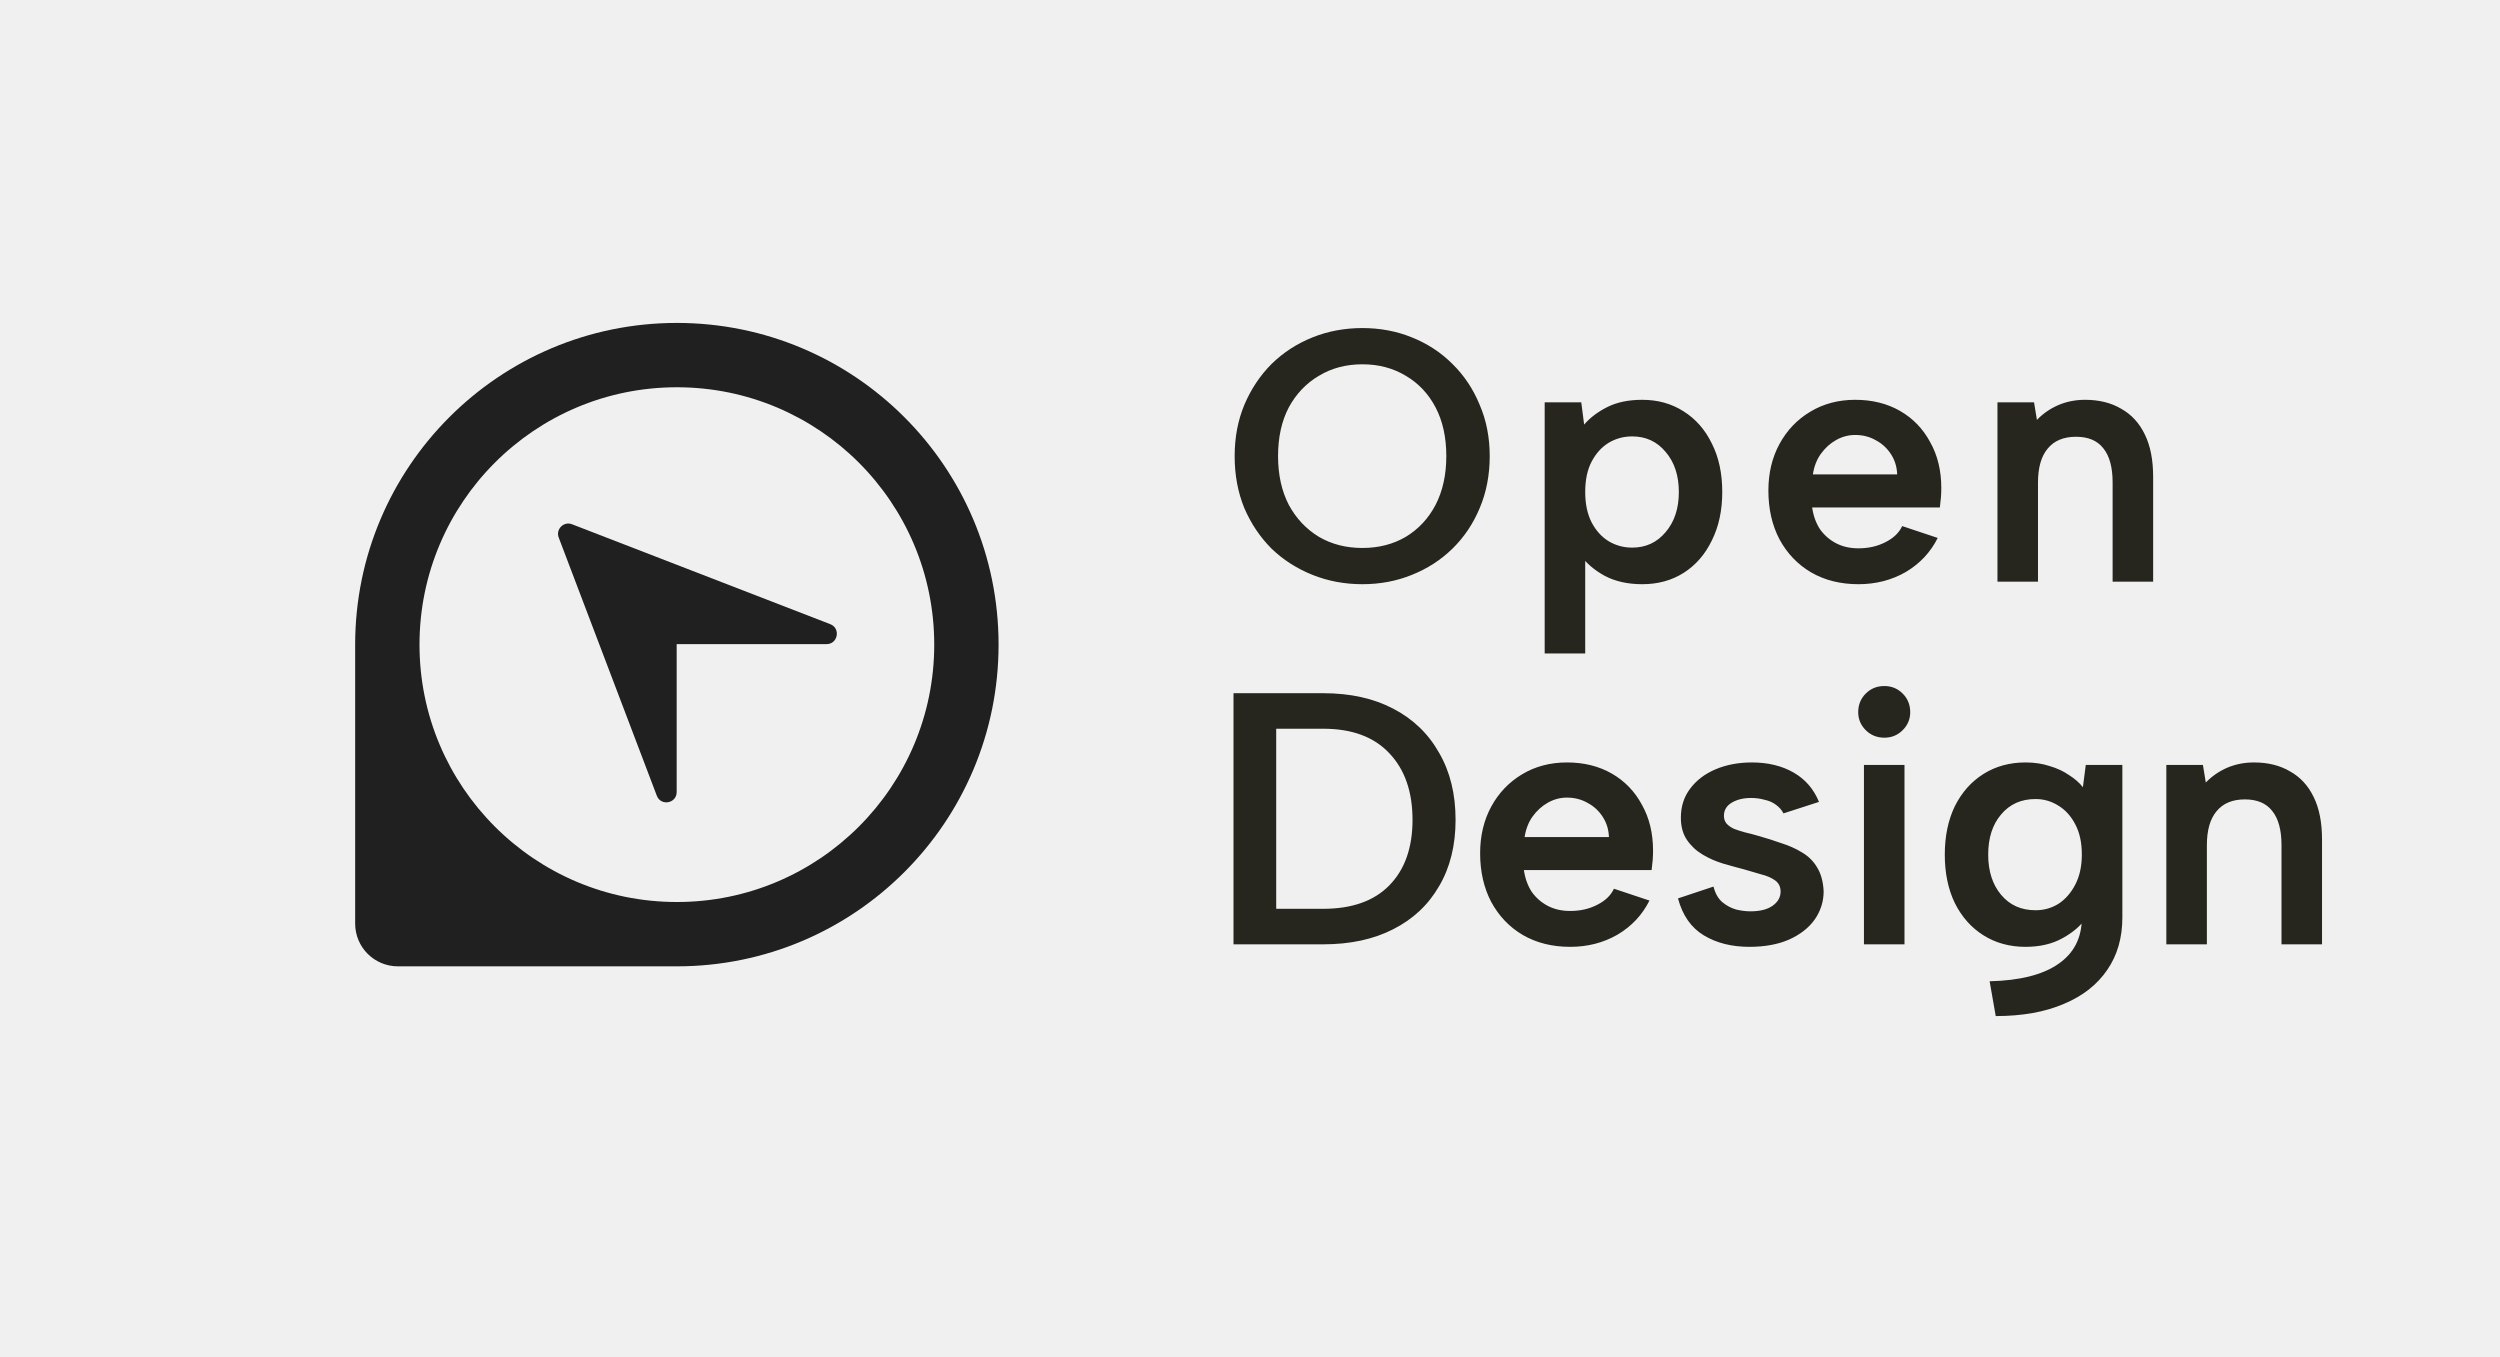
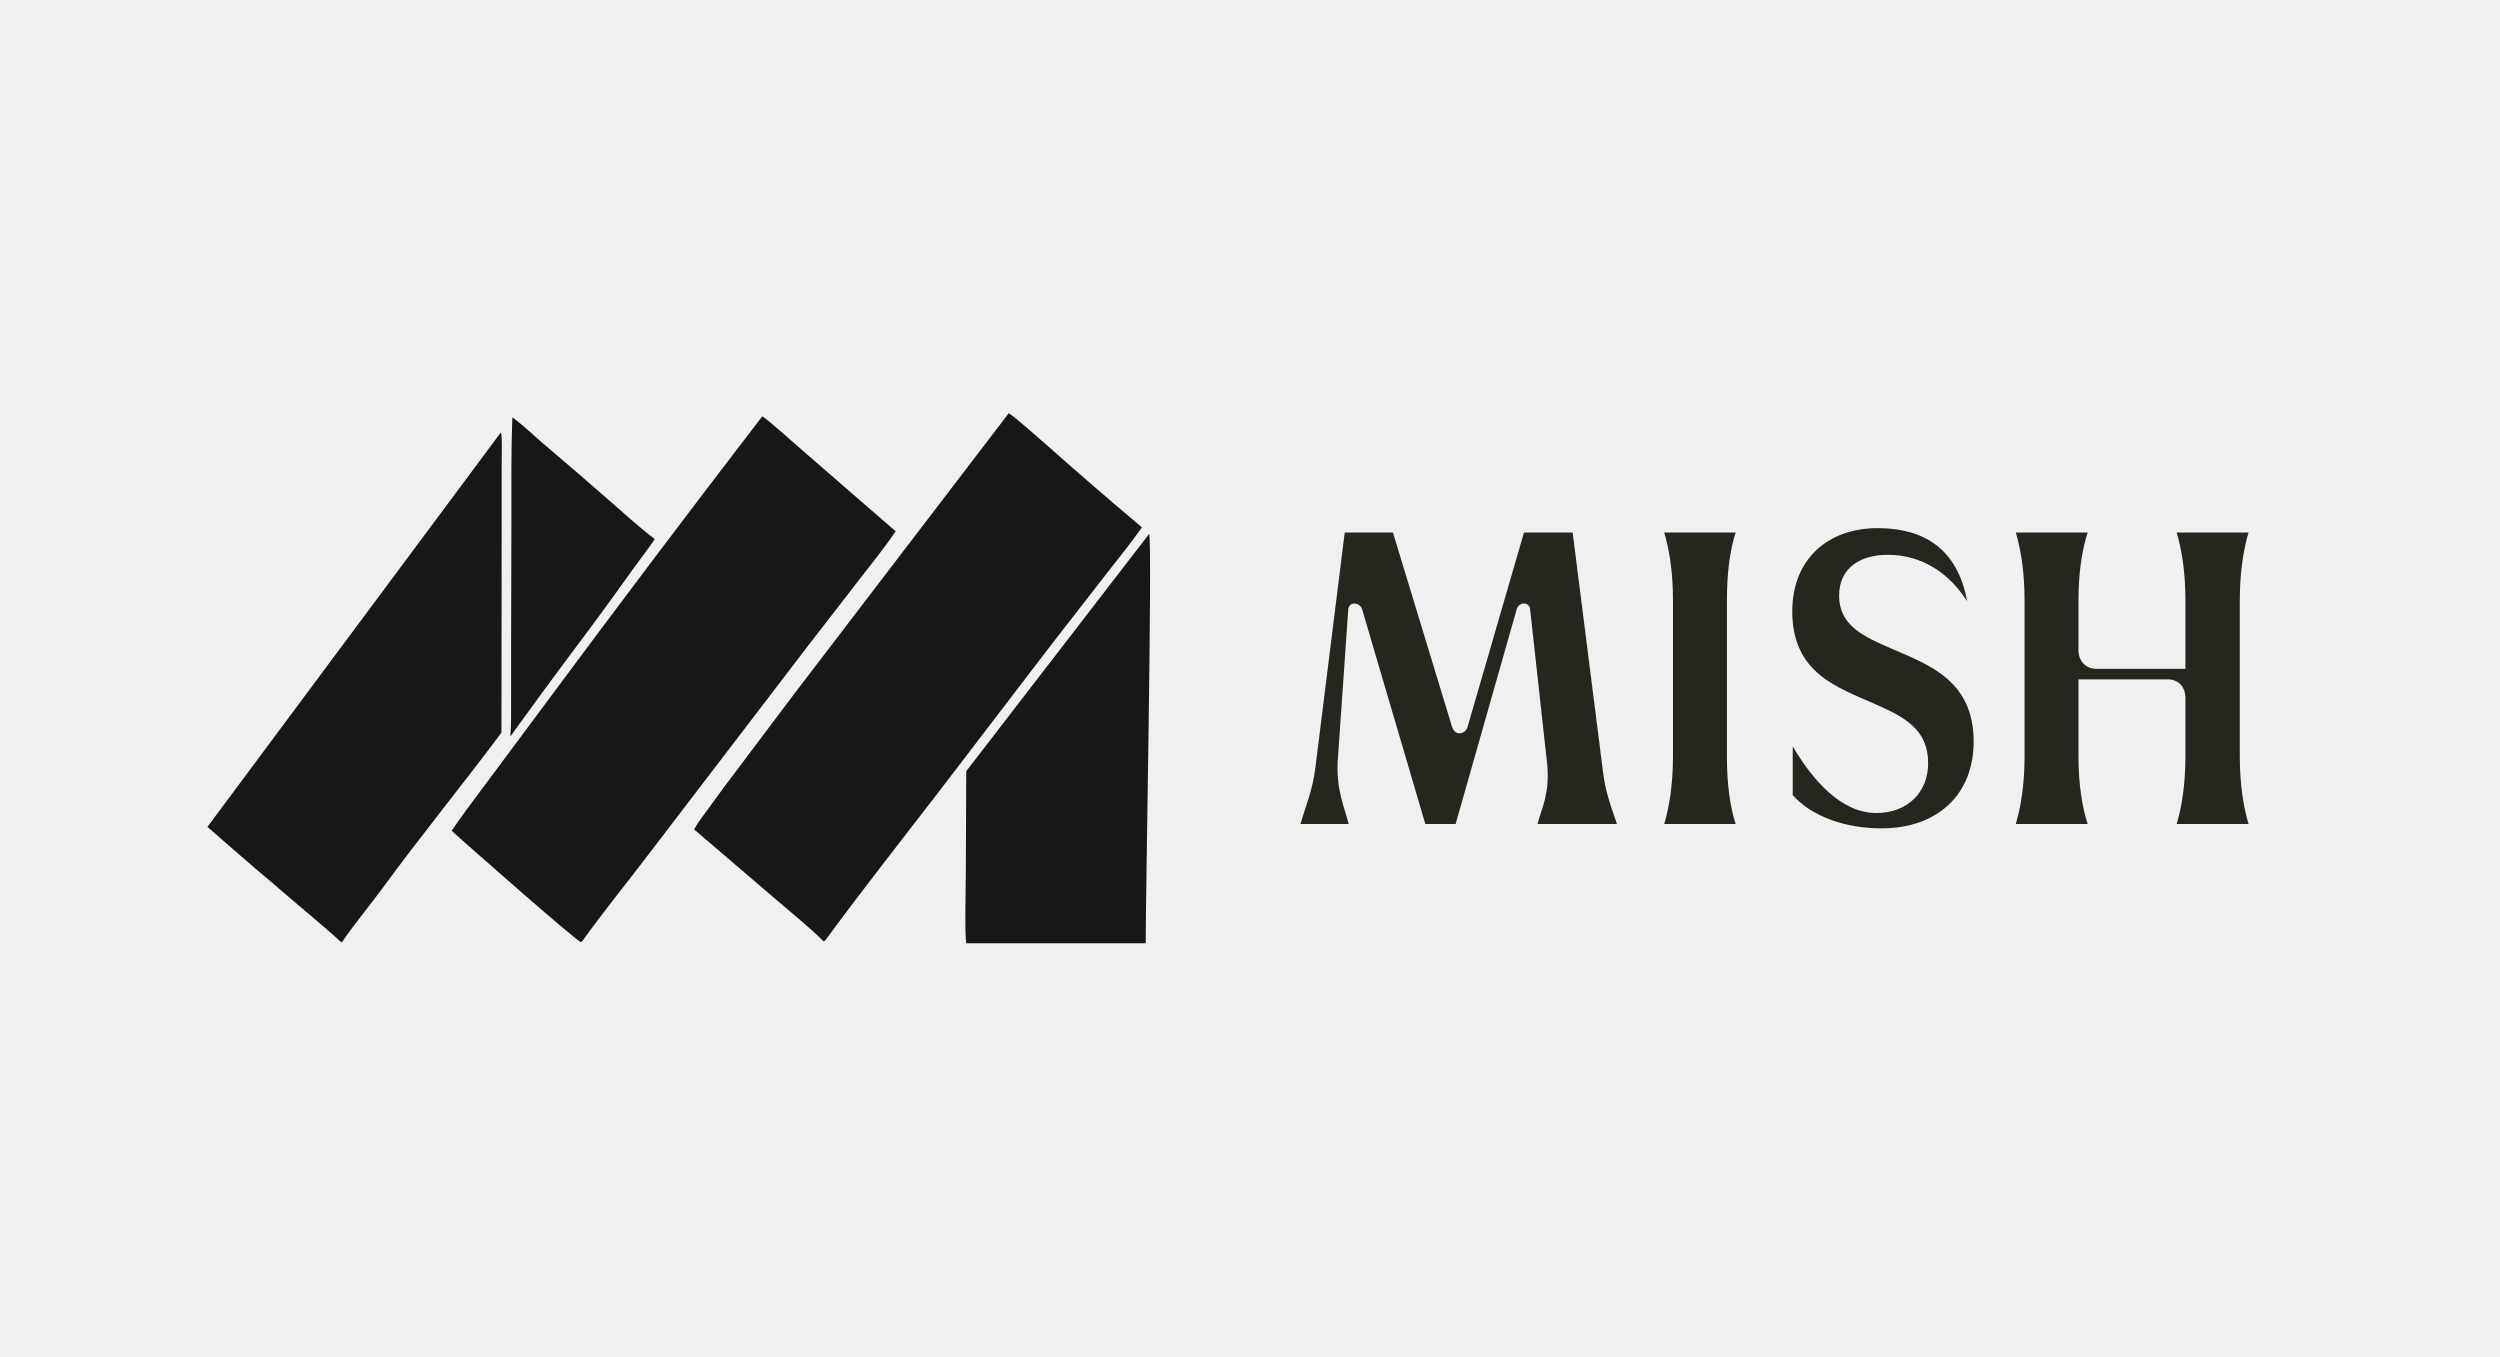
<svg xmlns="http://www.w3.org/2000/svg" width="223" height="121" viewBox="0 0 223 121" fill="none">
-   <path d="M118.029 61.834C120.44 61.834 122.52 62.293 124.269 63.21C126.04 64.128 127.405 65.44 128.365 67.146C129.347 68.832 129.837 70.826 129.837 73.13C129.837 75.413 129.347 77.386 128.365 79.05C127.405 80.714 126.04 81.994 124.269 82.89C122.52 83.786 120.44 84.234 118.029 84.234H110.029V61.834H118.029ZM118.029 81.066C120.589 81.066 122.552 80.373 123.917 78.986C125.304 77.578 125.997 75.626 125.997 73.13C125.997 70.613 125.304 68.629 123.917 67.178C122.552 65.728 120.589 65.002 118.029 65.002H113.837V81.066H118.029ZM140.06 84.458C138.46 84.458 137.052 84.106 135.836 83.402C134.642 82.698 133.703 81.717 133.02 80.458C132.359 79.2 132.028 77.749 132.028 76.106C132.028 74.549 132.359 73.162 133.02 71.946C133.682 70.73 134.599 69.77 135.772 69.066C136.946 68.362 138.279 68.01 139.772 68.01C141.287 68.01 142.62 68.341 143.772 69.002C144.924 69.664 145.82 70.592 146.46 71.786C147.122 72.96 147.452 74.325 147.452 75.882C147.452 76.138 147.442 76.416 147.42 76.714C147.399 76.992 147.367 77.29 147.324 77.61H135.932C136.039 78.357 136.274 79.008 136.636 79.562C137.02 80.096 137.5 80.512 138.076 80.81C138.652 81.109 139.314 81.258 140.06 81.258C140.956 81.258 141.756 81.077 142.46 80.714C143.186 80.352 143.687 79.872 143.964 79.274L147.132 80.33C146.492 81.61 145.543 82.624 144.284 83.37C143.026 84.096 141.618 84.458 140.06 84.458ZM143.516 74.666C143.495 74.005 143.314 73.408 142.972 72.874C142.631 72.341 142.183 71.925 141.628 71.626C141.074 71.306 140.455 71.146 139.772 71.146C139.175 71.146 138.61 71.296 138.076 71.594C137.543 71.893 137.084 72.309 136.7 72.842C136.338 73.354 136.103 73.962 135.996 74.666H143.516ZM152.845 79.082C152.994 79.68 153.25 80.138 153.613 80.458C153.997 80.778 154.413 81.002 154.861 81.13C155.309 81.237 155.736 81.29 156.141 81.29C156.973 81.29 157.624 81.13 158.093 80.81C158.584 80.469 158.829 80.042 158.829 79.53C158.829 79.104 158.669 78.773 158.349 78.538C158.029 78.304 157.613 78.122 157.101 77.994C156.61 77.845 156.098 77.696 155.565 77.546C154.989 77.397 154.37 77.226 153.709 77.034C153.069 76.842 152.461 76.576 151.885 76.234C151.309 75.893 150.84 75.456 150.477 74.922C150.114 74.389 149.933 73.728 149.933 72.938C149.933 71.936 150.21 71.072 150.765 70.346C151.32 69.6 152.077 69.024 153.037 68.618C153.997 68.213 155.074 68.01 156.269 68.01C157.698 68.01 158.936 68.309 159.981 68.906C161.026 69.504 161.784 70.378 162.253 71.53L159.085 72.554C158.936 72.256 158.712 72 158.413 71.786C158.136 71.573 157.794 71.424 157.389 71.338C157.005 71.232 156.61 71.178 156.205 71.178C155.522 71.178 154.946 71.317 154.477 71.594C154.008 71.872 153.773 72.266 153.773 72.778C153.773 73.034 153.848 73.258 153.997 73.45C154.168 73.642 154.392 73.802 154.669 73.93C154.946 74.037 155.277 74.144 155.661 74.25C156.045 74.336 156.45 74.442 156.877 74.57C157.56 74.762 158.232 74.976 158.893 75.21C159.576 75.424 160.194 75.701 160.749 76.042C161.325 76.384 161.773 76.832 162.093 77.386C162.434 77.941 162.626 78.645 162.669 79.498C162.669 80.416 162.402 81.258 161.869 82.026C161.336 82.773 160.568 83.37 159.565 83.818C158.584 84.245 157.41 84.458 156.045 84.458C154.466 84.458 153.112 84.117 151.981 83.434C150.85 82.752 150.082 81.653 149.677 80.138L152.845 79.082ZM166.264 68.234H169.88V84.234H166.264V68.234ZM168.088 65.802C167.427 65.802 166.872 65.578 166.424 65.13C165.976 64.682 165.752 64.149 165.752 63.53C165.752 62.869 165.976 62.314 166.424 61.866C166.872 61.418 167.427 61.194 168.088 61.194C168.728 61.194 169.272 61.418 169.72 61.866C170.168 62.314 170.392 62.869 170.392 63.53C170.392 64.149 170.168 64.682 169.72 65.13C169.272 65.578 168.728 65.802 168.088 65.802ZM186.051 68.234H189.315V81.834C189.315 83.648 188.867 85.205 187.971 86.506C187.075 87.829 185.784 88.842 184.099 89.546C182.413 90.272 180.387 90.634 178.019 90.634L177.475 87.53C180.163 87.466 182.2 86.954 183.587 85.994C184.995 85.034 185.699 83.658 185.699 81.866V81.834H186.115C185.624 82.56 184.909 83.178 183.971 83.69C183.053 84.202 181.955 84.458 180.675 84.458C179.267 84.458 178.019 84.117 176.931 83.434C175.843 82.752 174.989 81.792 174.371 80.554C173.773 79.317 173.475 77.877 173.475 76.234C173.475 74.592 173.773 73.152 174.371 71.914C174.989 70.677 175.843 69.717 176.931 69.034C178.019 68.352 179.267 68.01 180.675 68.01C181.464 68.01 182.179 68.117 182.819 68.33C183.48 68.522 184.056 68.789 184.547 69.13C185.059 69.45 185.475 69.813 185.795 70.218L186.051 68.234ZM177.347 76.234C177.347 77.706 177.731 78.901 178.499 79.818C179.267 80.736 180.291 81.194 181.571 81.194C182.317 81.194 183 81.002 183.619 80.618C184.237 80.213 184.739 79.637 185.123 78.89C185.507 78.144 185.699 77.258 185.699 76.234C185.699 75.168 185.507 74.272 185.123 73.546C184.739 72.8 184.227 72.234 183.587 71.85C182.968 71.466 182.296 71.274 181.571 71.274C180.291 71.274 179.267 71.733 178.499 72.65C177.731 73.546 177.347 74.741 177.347 76.234ZM193.237 68.234H196.501L196.757 69.802C197.291 69.248 197.92 68.81 198.645 68.49C199.392 68.17 200.192 68.01 201.045 68.01C202.304 68.01 203.381 68.277 204.277 68.81C205.195 69.322 205.899 70.09 206.389 71.114C206.88 72.117 207.125 73.376 207.125 74.89V84.234H203.509V75.37C203.509 74.026 203.232 73.013 202.677 72.33C202.144 71.648 201.333 71.306 200.245 71.306C199.136 71.306 198.293 71.658 197.717 72.362C197.141 73.045 196.853 74.058 196.853 75.402V84.234H193.237V68.234Z" fill="#26251E" />
-   <path d="M121.523 52.111C119.945 52.111 118.462 51.833 117.075 51.279C115.689 50.724 114.473 49.945 113.427 48.943C112.403 47.919 111.593 46.713 110.995 45.327C110.419 43.919 110.131 42.372 110.131 40.687C110.131 39.023 110.419 37.497 110.995 36.111C111.593 34.703 112.403 33.487 113.427 32.463C114.473 31.439 115.689 30.649 117.075 30.095C118.462 29.54 119.945 29.263 121.523 29.263C123.102 29.263 124.574 29.54 125.939 30.095C127.326 30.649 128.531 31.439 129.555 32.463C130.601 33.487 131.411 34.703 131.987 36.111C132.585 37.497 132.883 39.023 132.883 40.687C132.883 42.372 132.585 43.919 131.987 45.327C131.411 46.713 130.601 47.919 129.555 48.943C128.531 49.945 127.326 50.724 125.939 51.279C124.574 51.833 123.102 52.111 121.523 52.111ZM121.523 48.879C122.974 48.879 124.265 48.548 125.395 47.887C126.526 47.204 127.411 46.255 128.051 45.039C128.691 43.801 129.011 42.351 129.011 40.687C129.011 39.001 128.691 37.551 128.051 36.335C127.411 35.119 126.526 34.18 125.395 33.519C124.265 32.836 122.974 32.495 121.523 32.495C120.073 32.495 118.782 32.836 117.651 33.519C116.521 34.18 115.625 35.119 114.963 36.335C114.323 37.551 114.003 39.001 114.003 40.687C114.003 42.351 114.323 43.801 114.963 45.039C115.625 46.255 116.521 47.204 117.651 47.887C118.782 48.548 120.073 48.879 121.523 48.879ZM140.985 49.519L141.401 49.423V58.287H137.785V35.887H141.049L141.305 37.871C141.838 37.252 142.532 36.729 143.385 36.303C144.238 35.876 145.273 35.663 146.489 35.663C147.876 35.663 149.102 36.004 150.169 36.687C151.257 37.369 152.1 38.329 152.697 39.567C153.316 40.783 153.625 42.223 153.625 43.887C153.625 45.529 153.316 46.969 152.697 48.207C152.1 49.444 151.268 50.404 150.201 51.087C149.134 51.769 147.897 52.111 146.489 52.111C145.209 52.111 144.1 51.865 143.161 51.375C142.222 50.863 141.497 50.244 140.985 49.519ZM149.753 43.887C149.753 42.415 149.358 41.22 148.569 40.303C147.801 39.385 146.809 38.927 145.593 38.927C144.825 38.927 144.121 39.119 143.481 39.503C142.862 39.887 142.361 40.441 141.977 41.167C141.593 41.892 141.401 42.799 141.401 43.887C141.401 44.953 141.593 45.86 141.977 46.607C142.361 47.332 142.862 47.887 143.481 48.271C144.121 48.655 144.825 48.847 145.593 48.847C146.809 48.847 147.801 48.388 148.569 47.471C149.358 46.553 149.753 45.359 149.753 43.887ZM165.772 52.111C164.172 52.111 162.764 51.759 161.548 51.055C160.353 50.351 159.414 49.369 158.732 48.111C158.07 46.852 157.74 45.401 157.74 43.759C157.74 42.201 158.07 40.815 158.732 39.599C159.393 38.383 160.31 37.423 161.484 36.719C162.657 36.015 163.99 35.663 165.484 35.663C166.998 35.663 168.332 35.993 169.484 36.655C170.636 37.316 171.532 38.244 172.172 39.439C172.833 40.612 173.164 41.977 173.164 43.535C173.164 43.791 173.153 44.068 173.132 44.367C173.11 44.644 173.078 44.943 173.036 45.263H161.644C161.75 46.009 161.985 46.66 162.348 47.215C162.732 47.748 163.212 48.164 163.788 48.463C164.364 48.761 165.025 48.911 165.772 48.911C166.668 48.911 167.468 48.729 168.172 48.367C168.897 48.004 169.398 47.524 169.676 46.927L172.844 47.983C172.204 49.263 171.254 50.276 169.996 51.023C168.737 51.748 167.329 52.111 165.772 52.111ZM169.228 42.319C169.206 41.657 169.025 41.06 168.684 40.527C168.342 39.993 167.894 39.577 167.34 39.279C166.785 38.959 166.166 38.799 165.484 38.799C164.886 38.799 164.321 38.948 163.788 39.247C163.254 39.545 162.796 39.961 162.412 40.495C162.049 41.007 161.814 41.615 161.708 42.319H169.228ZM178.173 35.887H181.437L181.693 37.455C182.226 36.9 182.855 36.463 183.581 36.143C184.327 35.823 185.127 35.663 185.981 35.663C187.239 35.663 188.317 35.929 189.213 36.463C190.13 36.975 190.834 37.743 191.325 38.767C191.815 39.769 192.061 41.028 192.061 42.543V51.887H188.445V43.023C188.445 41.679 188.167 40.665 187.613 39.983C187.079 39.3 186.269 38.959 185.181 38.959C184.071 38.959 183.229 39.311 182.653 40.015C182.077 40.697 181.789 41.711 181.789 43.055V51.887H178.173V35.887Z" fill="#26251E" />
-   <g clip-path="url(#clip0_603_740)">
-     <path fill-rule="evenodd" clip-rule="evenodd" d="M60.377 28.805C76.225 28.805 89.073 41.653 89.073 57.502C89.073 73.35 76.225 86.198 60.377 86.198H35.498C33.385 86.198 31.68 84.494 31.68 82.381C31.68 75.98 31.68 63.226 31.68 57.502C31.68 41.653 44.528 28.805 60.377 28.805ZM60.377 34.544C47.698 34.544 37.419 44.823 37.419 57.502C37.419 70.181 47.698 80.459 60.377 80.459C73.056 80.459 83.334 70.181 83.334 57.502C83.334 44.823 73.056 34.544 60.377 34.544Z" fill="#202020" />
-     <path d="M58.587 70.976L49.838 47.952C49.555 47.207 50.282 46.477 51.023 46.763L74.058 55.675C75.006 56.041 74.744 57.456 73.729 57.456H60.359V70.647C60.359 71.67 58.95 71.931 58.587 70.976Z" fill="#202020" />
+   <g fill="#151719">
+     <path d="M89.98 36.86C90.49 37.14 92.99 39.38 93.57 39.88C96.3 42.3 99.07 44.69 101.86 47.04C100.94 48.36 99.6 50.02 98.6 51.3L93.89 57.36L83.7 70.68C80.35 75.03 76.85 79.47 73.61 83.89C73.59 83.91 73.5 83.96 73.47 83.97C72.34 82.83 70.33 81.19 69.06 80.1L61.91 73.98C62.23 73.39 62.82 72.63 63.23 72.07C63.98 71.03 64.74 69.99 65.52 68.97L70.93 61.78L89.98 36.86Z" />
+     <path d="M67.99 37.14C68.34 37.28 71.24 39.89 71.72 40.3L79.89 47.39C78.99 48.75 77.74 50.29 76.73 51.59L71.95 57.77L57.78 76.3C55.9 78.79 53.74 81.42 51.95 83.94L51.82 84.04C51.3 83.85 41.52 75.23 40.29 74.11C41.08 72.9 42.18 71.48 43.04 70.31L48.73 62.66C55.08 54.1 61.5 45.59 67.99 37.14Z" />
+     <path d="M44.67 38.58C44.82 38.73 44.75 41.01 44.75 41.42L44.75 46.85L44.73 65.35C41.27 69.99 37.54 74.55 34.12 79.23C32.94 80.83 31.58 82.45 30.48 84.08C28.56 82.33 26.24 80.46 24.24 78.71C22.34 77.13 20.38 75.38 18.5 73.76L44.67 38.58Z" />
+     <path d="M102.5 47.63C102.82 48.04 102.17 80.71 102.2 84.14L86.2 84.14C86.03 83.51 86.15 78.95 86.15 78.09L86.19 68.79L102.5 47.63Z" />
+     <path d="M45.7 37.23C46.49 37.77 47.62 38.86 48.4 39.52C50.36 41.18 52.31 42.86 54.25 44.56C55.61 45.75 56.98 47 58.41 48.09C57.76 49.04 57.05 49.95 56.38 50.88C54.62 53.35 52.83 55.8 51 58.22C49.15 60.7 47.32 63.19 45.52 65.7C45.61 64.69 45.59 63.42 45.59 62.38L45.59 57.28L45.62 46.16C45.62 43.31 45.59 40.06 45.7 37.23Z" />
  </g>
-   <defs>
-     <clipPath id="clip0_603_740">
-       <rect width="93" height="93" fill="white" transform="translate(14 11)" />
-     </clipPath>
-   </defs>
+   <g fill="#26251E">
+     <path d="M117.33 68.5C117.09 70.45 116.47 71.9 116 73.5L120.3 73.5C119.91 71.94 119.21 70.57 119.32 67.95L120.26 54.42C120.26 54.07 120.5 53.83 120.81 53.83C121.12 53.83 121.43 54.07 121.51 54.38L127.14 73.5L129.84 73.5L135.28 54.38C135.35 54.07 135.63 53.83 135.94 53.83C136.25 53.83 136.49 54.07 136.49 54.38L138.01 68.18C138.25 70.88 137.5 72.09 137.15 73.5L144.23 73.5C143.72 71.94 143.17 70.68 142.94 68.46L140.28 47.5L135.94 47.5L130.9 64.86C130.82 65.17 130.51 65.41 130.19 65.41C129.84 65.41 129.65 65.17 129.53 64.86L124.25 47.5L119.95 47.5Z" />
+     <path d="M154.82 73.5C154.35 72.05 154.04 70.06 154.04 67.44L154.04 53.56C154.04 50.94 154.35 48.95 154.82 47.5L148.45 47.5C148.88 48.95 149.23 50.94 149.23 53.56L149.23 67.44C149.23 70.06 148.88 72.05 148.45 73.5Z" />
+     <path d="M159.91 70.92C161.67 72.91 164.75 73.89 167.84 73.89C172.81 73.89 176.05 70.88 176.05 66.15C176.05 60.72 172.07 59.31 168.82 57.9C166.28 56.81 164.05 55.83 164.05 53.13C164.05 50.59 166.01 49.49 168.39 49.49C171.52 49.49 173.94 51.21 175.47 53.64C174.61 48.91 171.56 47.11 167.49 47.11C163.07 47.11 159.87 49.85 159.87 54.54C159.87 60.05 163.89 61.3 167.22 62.79C169.92 63.96 171.99 65.09 171.99 68.07C171.99 70.68 170.15 72.52 167.37 72.52C164.25 72.52 161.71 69.63 159.91 66.58Z" />
+     <path d="M186.22 73.5C185.75 72.05 185.4 70.06 185.4 67.44L185.4 60.6L193.37 60.6C194.31 60.6 194.94 61.26 194.94 62.28L194.94 67.44C194.94 70.06 194.59 72.05 194.16 73.5L200.57 73.5C200.14 72.05 199.79 70.06 199.79 67.44L199.79 53.56C199.79 50.94 200.14 48.95 200.57 47.5L194.16 47.5C194.59 48.95 194.94 50.94 194.94 53.56L194.94 59.66L187 59.66C186.06 59.66 185.4 58.99 185.4 57.98L185.4 53.56C185.4 50.94 185.75 48.95 186.22 47.5L179.81 47.5C180.24 48.95 180.59 50.94 180.59 53.56L180.59 67.44C180.59 70.06 180.24 72.05 179.81 73.5Z" />
+   </g>
</svg>
